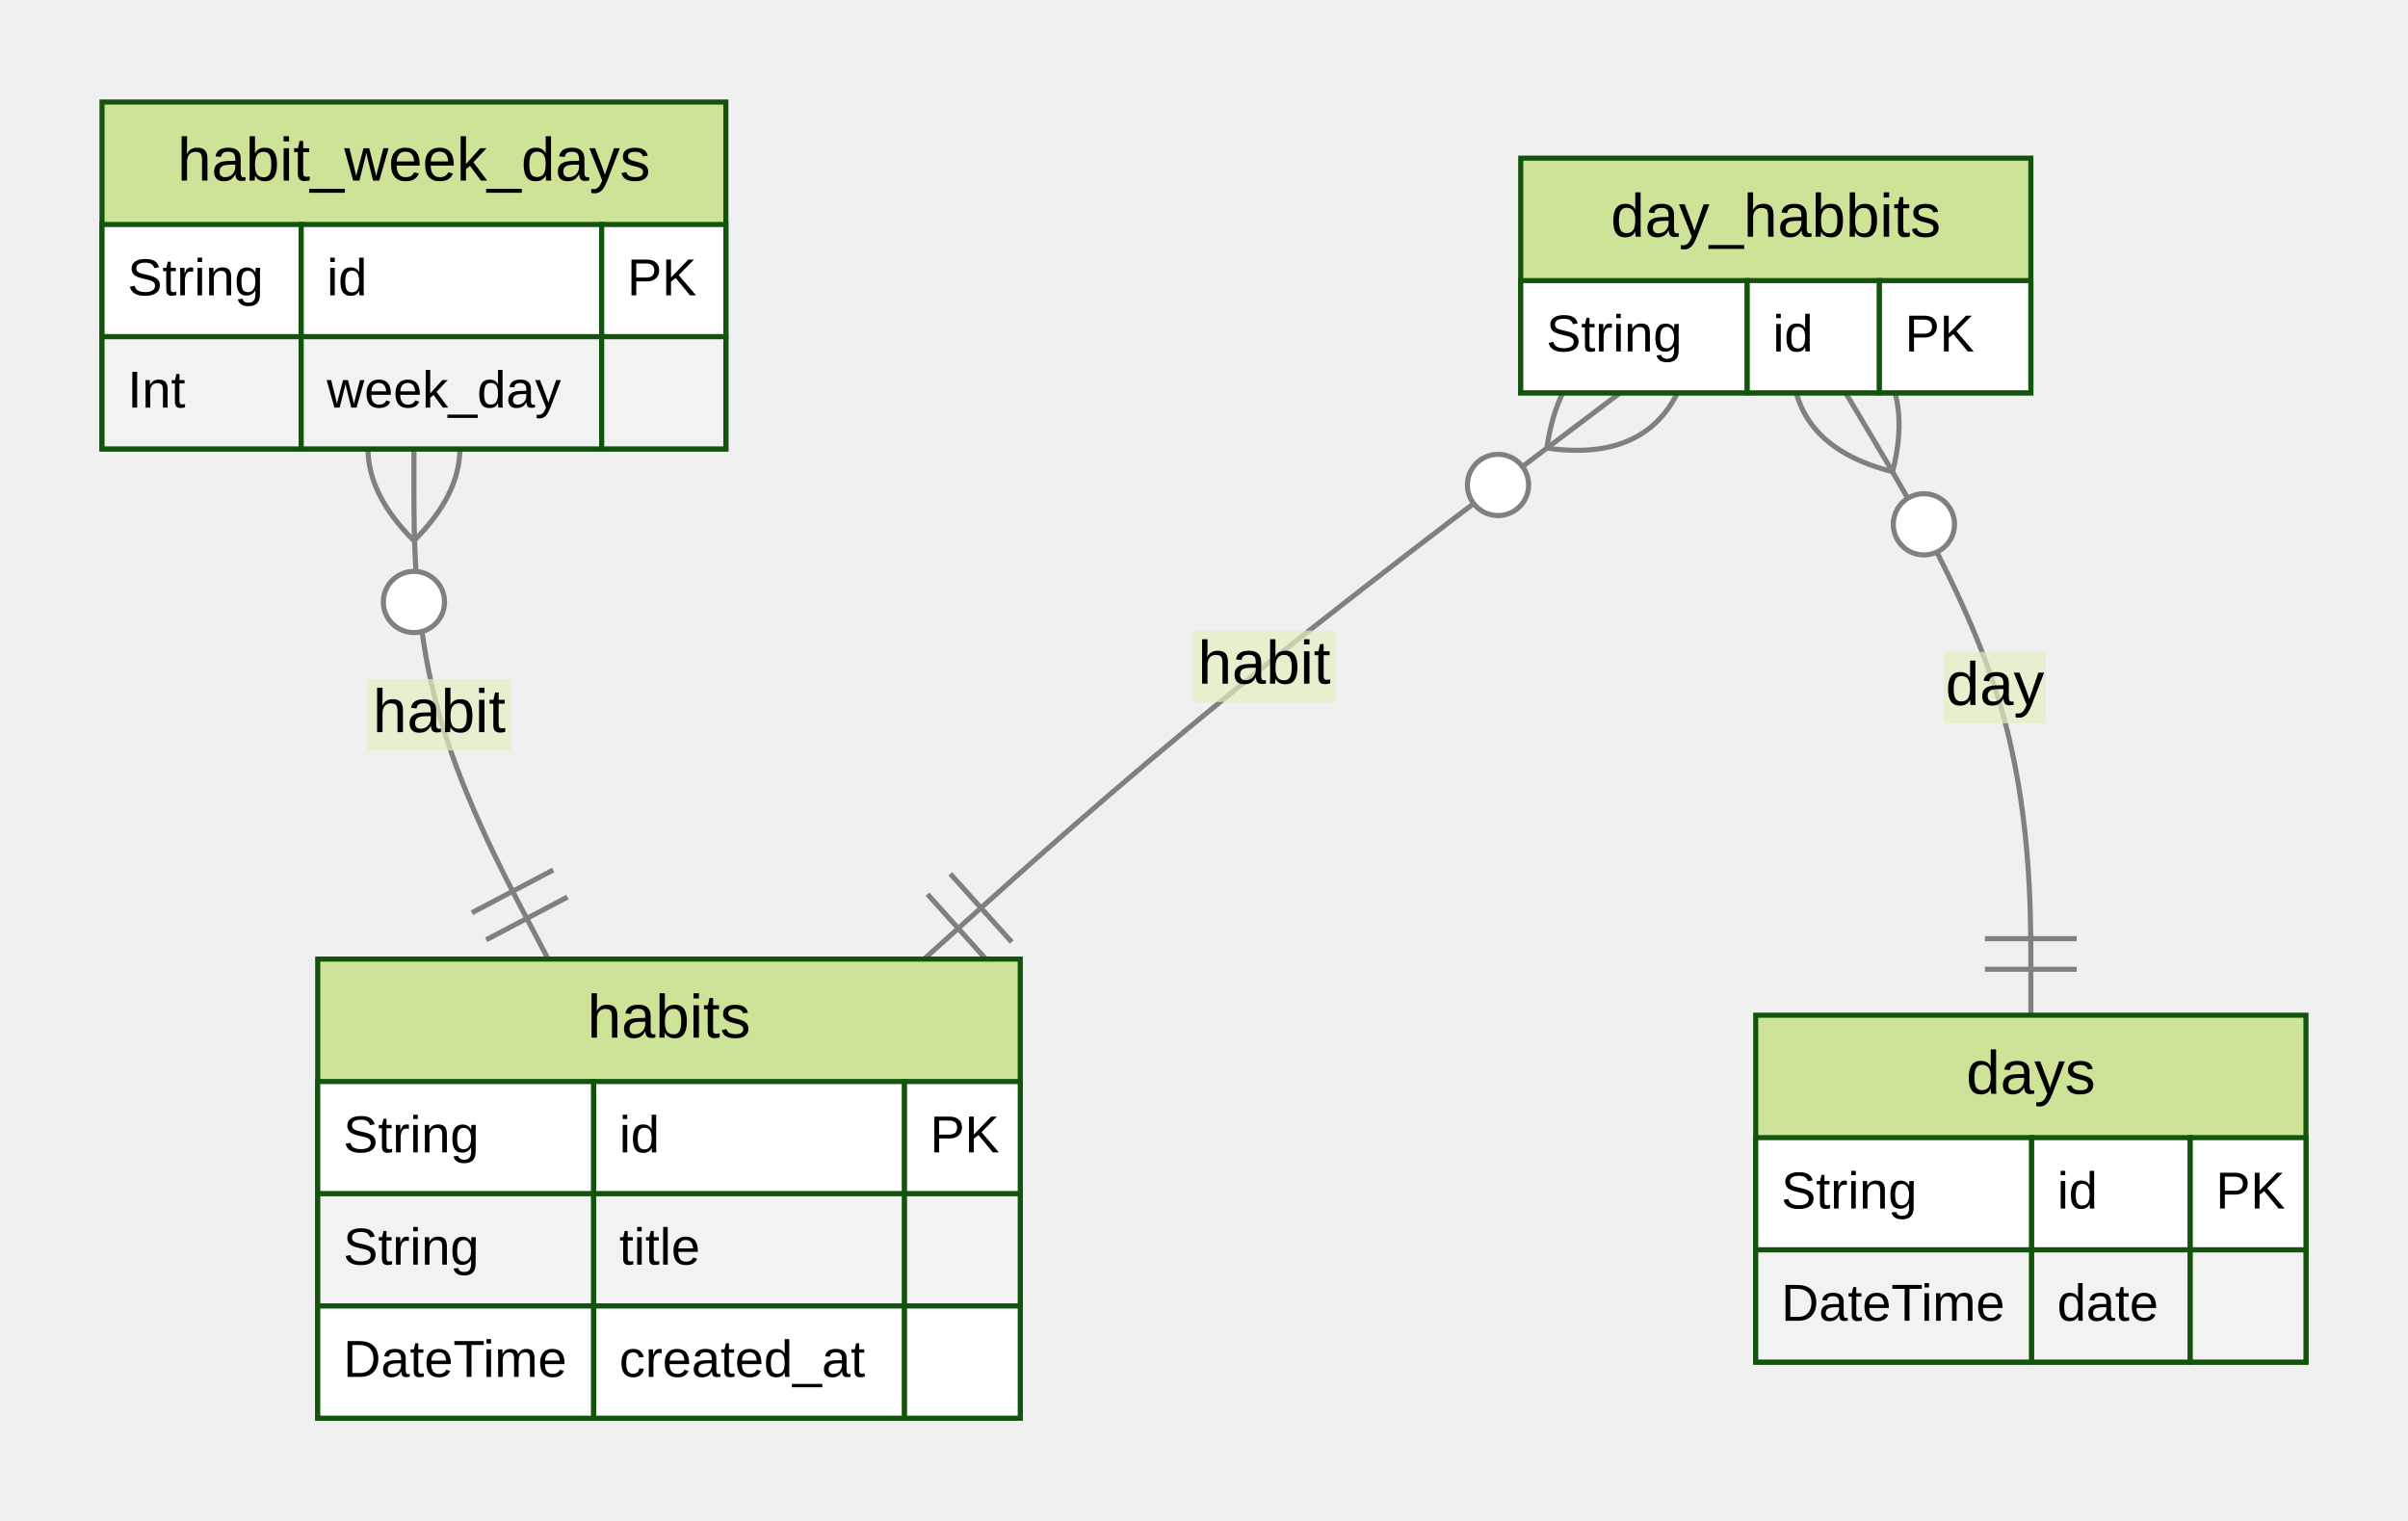
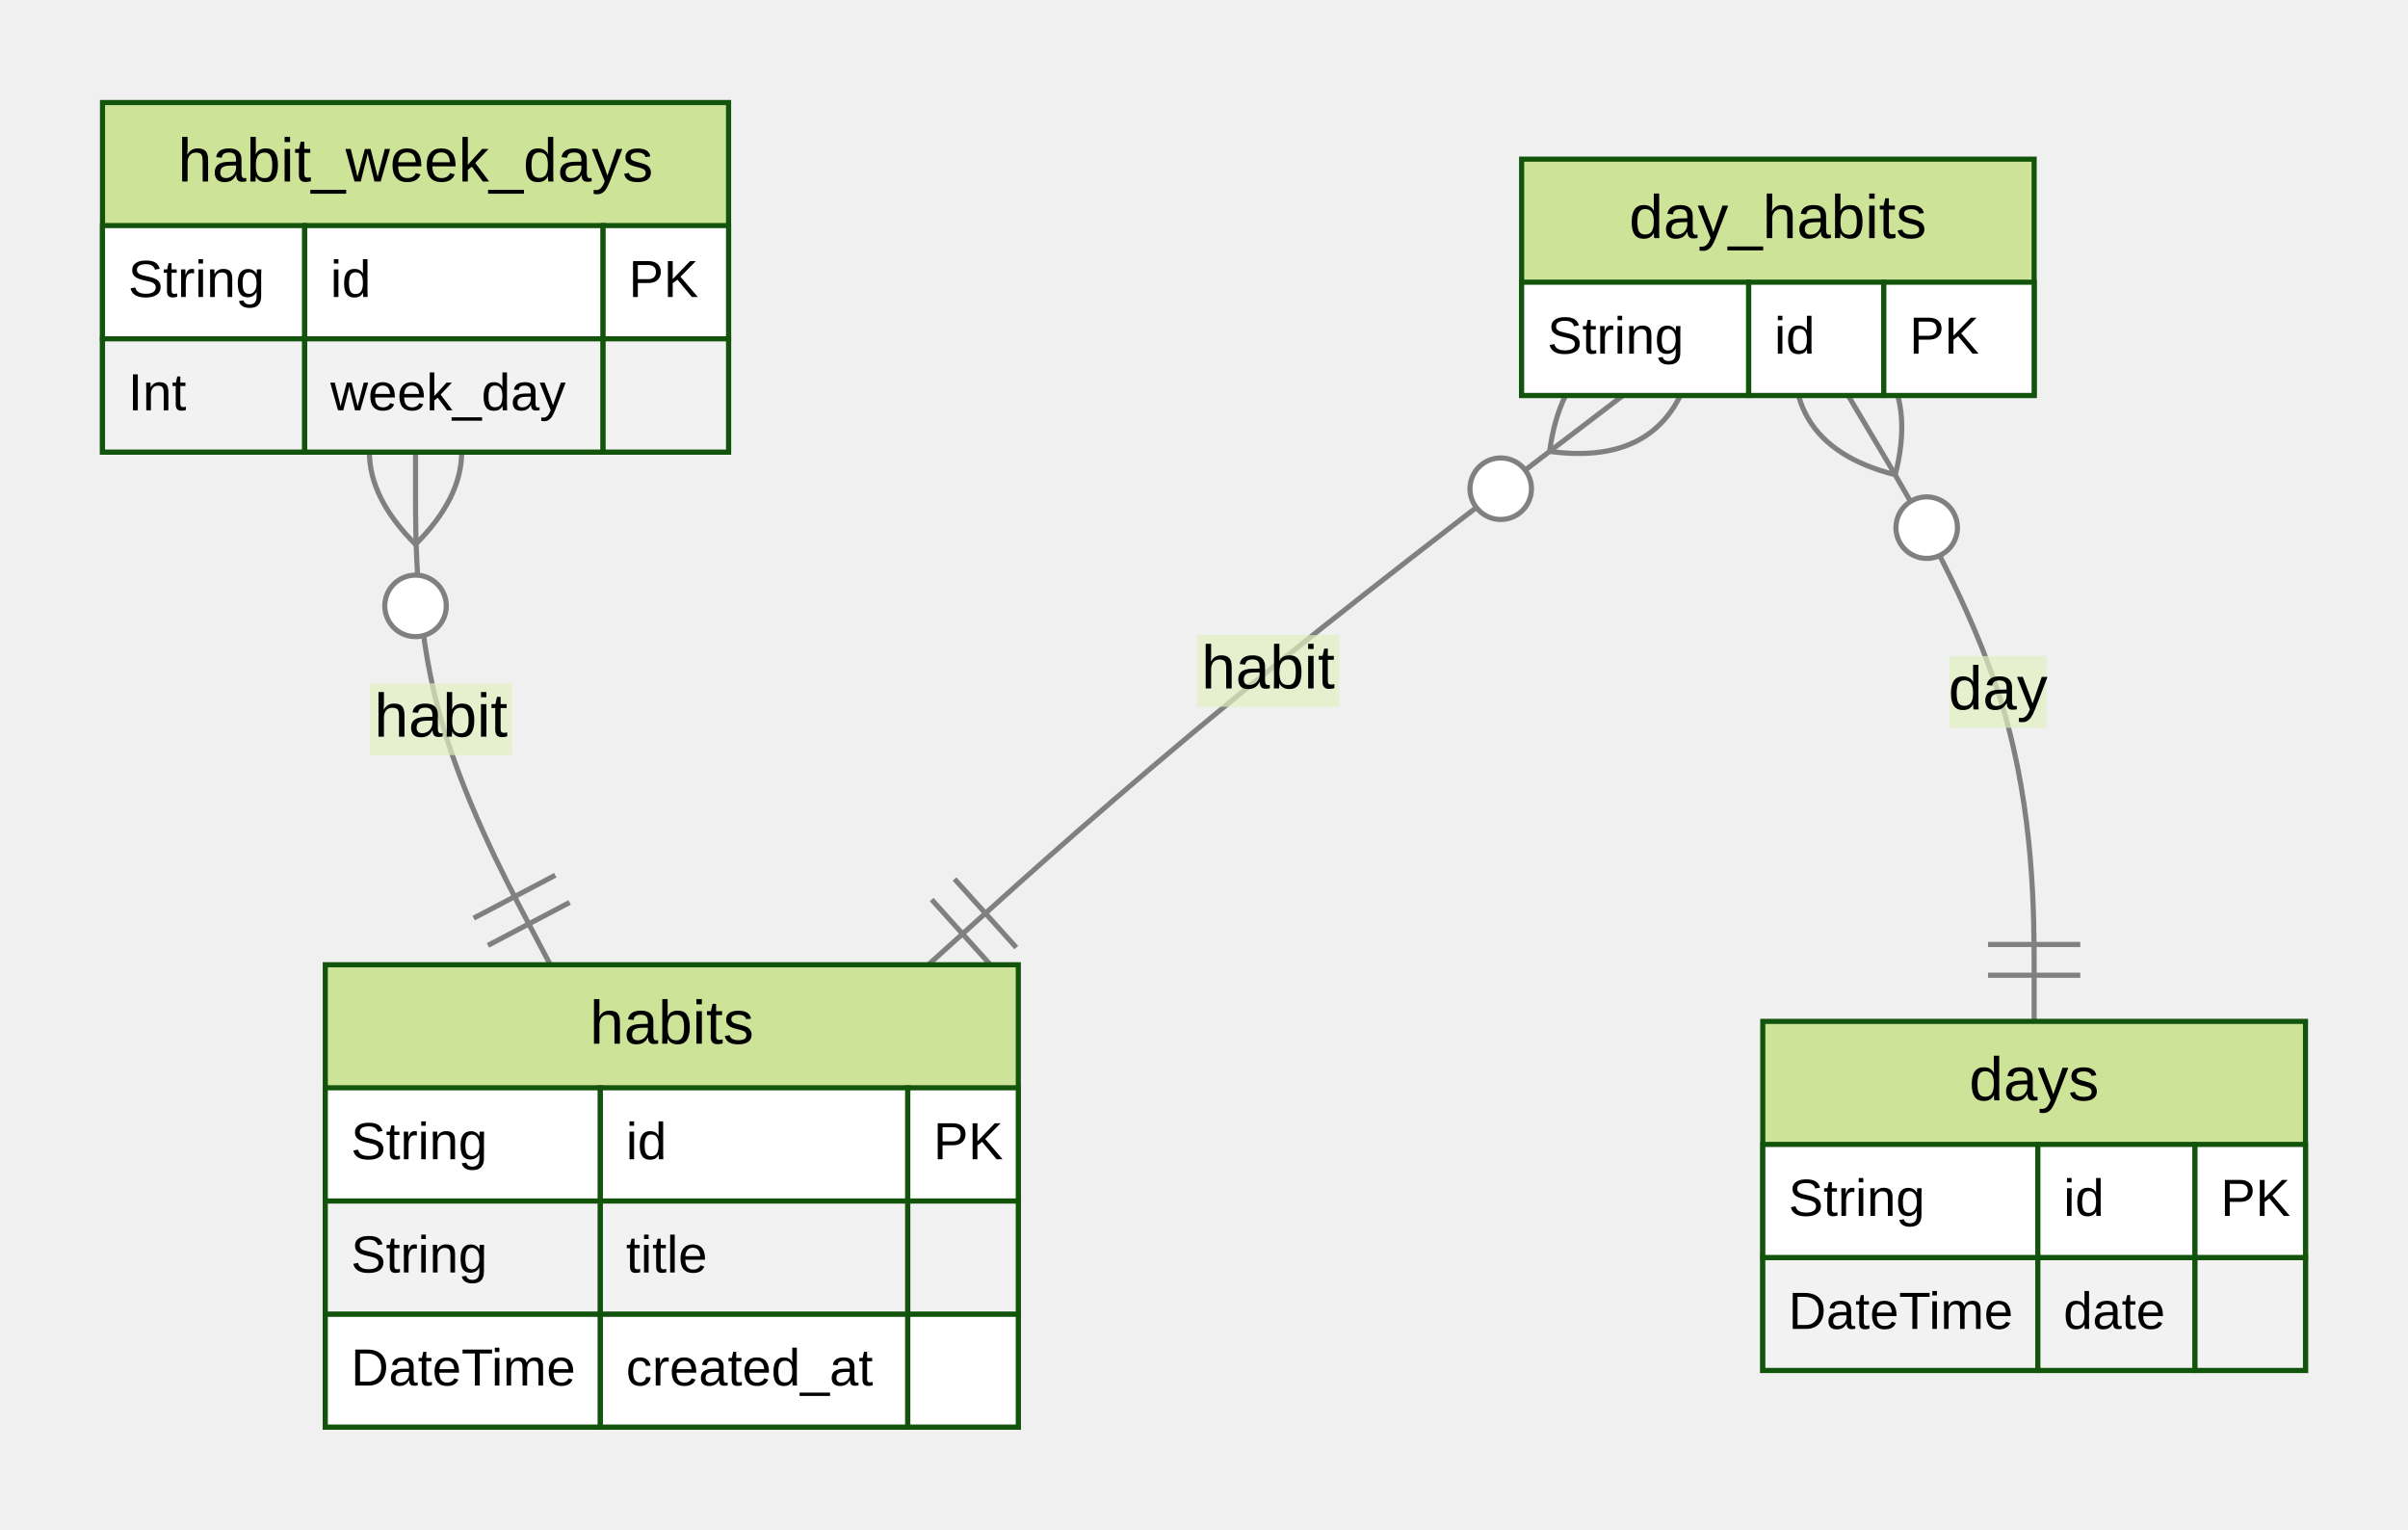
- <svg xmlns="http://www.w3.org/2000/svg" aria-roledescription="er" viewBox="0 0 472.051 298" style="max-width: 472.051px; background-color: white;" width="100%" id="mermaid-0">
+ <svg xmlns="http://www.w3.org/2000/svg" aria-roledescription="er" viewBox="0 0 469.84 298.367" style="max-width: 469.84px; background-color: white;" width="100%" id="mermaid-0">
  <style>#mermaid-0{font-family:"trebuchet ms",verdana,arial,sans-serif;font-size:16px;fill:#000000;}#mermaid-0 .error-icon{fill:#552222;}#mermaid-0 .error-text{fill:#552222;stroke:#552222;}#mermaid-0 .edge-thickness-normal{stroke-width:2px;}#mermaid-0 .edge-thickness-thick{stroke-width:3.5px;}#mermaid-0 .edge-pattern-solid{stroke-dasharray:0;}#mermaid-0 .edge-pattern-dashed{stroke-dasharray:3;}#mermaid-0 .edge-pattern-dotted{stroke-dasharray:2;}#mermaid-0 .marker{fill:#000000;stroke:#000000;}#mermaid-0 .marker.cross{stroke:#000000;}#mermaid-0 svg{font-family:"trebuchet ms",verdana,arial,sans-serif;font-size:16px;}#mermaid-0 .entityBox{fill:#cde498;stroke:#13540c;}#mermaid-0 .attributeBoxOdd{fill:#ffffff;stroke:#13540c;}#mermaid-0 .attributeBoxEven{fill:#f2f2f2;stroke:#13540c;}#mermaid-0 .relationshipLabelBox{fill:hsl(78.158, 58.462%, 84.51%);opacity:0.7;background-color:hsl(78.158, 58.462%, 84.51%);}#mermaid-0 .relationshipLabelBox rect{opacity:0.5;}#mermaid-0 .relationshipLine{stroke:#000000;}#mermaid-0 .entityTitleText{text-anchor:middle;font-size:18px;fill:#000000;}#mermaid-0 :root{--mermaid-font-family:"trebuchet ms",verdana,arial,sans-serif;}</style>
  <g />
  <defs>
    <marker orient="auto" markerHeight="18" markerWidth="18" refY="9" refX="0" id="ONLY_ONE_START">
      <path d="M9,0 L9,18 M15,0 L15,18" fill="none" stroke="gray" />
    </marker>
  </defs>
  <defs>
    <marker orient="auto" markerHeight="18" markerWidth="18" refY="9" refX="18" id="ONLY_ONE_END">
      <path d="M3,0 L3,18 M9,0 L9,18" fill="none" stroke="gray" />
    </marker>
  </defs>
  <defs>
    <marker orient="auto" markerHeight="18" markerWidth="30" refY="9" refX="0" id="ZERO_OR_ONE_START">
      <circle r="6" cy="9" cx="21" fill="white" stroke="gray" />
      <path d="M9,0 L9,18" fill="none" stroke="gray" />
    </marker>
  </defs>
  <defs>
    <marker orient="auto" markerHeight="18" markerWidth="30" refY="9" refX="30" id="ZERO_OR_ONE_END">
      <circle r="6" cy="9" cx="9" fill="white" stroke="gray" />
      <path d="M21,0 L21,18" fill="none" stroke="gray" />
    </marker>
  </defs>
  <defs>
    <marker orient="auto" markerHeight="36" markerWidth="45" refY="18" refX="18" id="ONE_OR_MORE_START">
      <path d="M0,18 Q 18,0 36,18 Q 18,36 0,18 M42,9 L42,27" fill="none" stroke="gray" />
    </marker>
  </defs>
  <defs>
    <marker orient="auto" markerHeight="36" markerWidth="45" refY="18" refX="27" id="ONE_OR_MORE_END">
      <path d="M3,9 L3,27 M9,18 Q27,0 45,18 Q27,36 9,18" fill="none" stroke="gray" />
    </marker>
  </defs>
  <defs>
    <marker orient="auto" markerHeight="36" markerWidth="57" refY="18" refX="18" id="ZERO_OR_MORE_START">
      <circle r="6" cy="18" cx="48" fill="white" stroke="gray" />
      <path d="M0,18 Q18,0 36,18 Q18,36 0,18" fill="none" stroke="gray" />
    </marker>
  </defs>
  <defs>
    <marker orient="auto" markerHeight="36" markerWidth="57" refY="18" refX="39" id="ZERO_OR_MORE_END">
      <circle r="6" cy="18" cx="9" fill="white" stroke="gray" />
      <path d="M21,18 Q39,0 57,18 Q39,36 21,18" fill="none" stroke="gray" />
    </marker>
  </defs>
-   <path style="stroke: gray; fill: none;" marker-start="url(#ZERO_OR_MORE_START)" marker-end="url(#ONLY_ONE_END)" d="M81.146,88L81.146,96.333C81.146,104.667,81.146,121.333,85.532,138C89.918,154.667,98.69,171.333,103.076,179.667L107.462,188" class="er relationshipLine" />
-   <path style="stroke: gray; fill: none;" marker-start="url(#ZERO_OR_MORE_START)" marker-end="url(#ONLY_ONE_END)" d="M361.807,77L367.859,87.167C373.91,97.333,386.013,117.667,392.065,138C398.116,158.333,398.116,178.667,398.116,188.833L398.116,199" class="er relationshipLine" />
-   <path style="stroke: gray; fill: none;" marker-start="url(#ZERO_OR_MORE_START)" marker-end="url(#ONLY_ONE_END)" d="M317.615,77L304.132,87.167C290.65,97.333,263.685,117.667,240.941,136.167C218.198,154.667,199.676,171.333,190.416,179.667L181.155,188" class="er relationshipLine" />
-   <g transform="translate(62.28748,188 )" id="entity-habits-7d050e91-e413-4a28-bb17-1ea7366b71ce">
-     <rect height="90" width="137.718" y="0" x="0" class="er entityBox" />
-     <text style="dominant-baseline: middle; text-anchor: middle; font-size: 12px;" transform="translate(68.85901,12)" y="0" x="0" id="text-entity-habits-7d050e91-e413-4a28-bb17-1ea7366b71ce" class="er entityLabel">habits</text>
-     <rect height="22" width="54.096" y="24" x="0" class="er attributeBoxOdd" />
-     <text style="dominant-baseline: middle; font-size: 10.2px;" transform="translate(5,35)" y="0" x="0" id="text-entity-habits-7d050e91-e413-4a28-bb17-1ea7366b71ce-attr-1-type" class="er entityLabel">String</text>
-     <rect height="22" width="60.935" y="24" x="54.096" class="er attributeBoxOdd" />
-     <text style="dominant-baseline: middle; font-size: 10.2px;" transform="translate(59.09555,35)" y="0" x="0" id="text-entity-habits-7d050e91-e413-4a28-bb17-1ea7366b71ce-attr-1-name" class="er entityLabel">id</text>
-     <rect height="22" width="22.688" y="24" x="115.03" class="er attributeBoxOdd" />
-     <text style="dominant-baseline: middle; font-size: 10.2px;" transform="translate(120.0303,35)" y="0" x="0" id="text-entity-habits-7d050e91-e413-4a28-bb17-1ea7366b71ce-attr-1-key" class="er entityLabel">PK</text>
-     <rect height="22" width="54.096" y="46" x="0" class="er attributeBoxEven" />
-     <text style="dominant-baseline: middle; font-size: 10.2px;" transform="translate(5,57)" y="0" x="0" id="text-entity-habits-7d050e91-e413-4a28-bb17-1ea7366b71ce-attr-2-type" class="er entityLabel">String</text>
-     <rect height="22" width="60.935" y="46" x="54.096" class="er attributeBoxEven" />
-     <text style="dominant-baseline: middle; font-size: 10.2px;" transform="translate(59.09555,57)" y="0" x="0" id="text-entity-habits-7d050e91-e413-4a28-bb17-1ea7366b71ce-attr-2-name" class="er entityLabel">title</text>
-     <rect height="22" width="22.688" y="46" x="115.03" class="er attributeBoxEven" />
-     <text style="dominant-baseline: middle; font-size: 10.2px;" transform="translate(120.0303,57)" y="0" x="0" id="text-entity-habits-7d050e91-e413-4a28-bb17-1ea7366b71ce-attr-2-key" class="er entityLabel" />
-     <rect height="22" width="54.096" y="68" x="0" class="er attributeBoxOdd" />
-     <text style="dominant-baseline: middle; font-size: 10.2px;" transform="translate(5,79)" y="0" x="0" id="text-entity-habits-7d050e91-e413-4a28-bb17-1ea7366b71ce-attr-3-type" class="er entityLabel">DateTime</text>
-     <rect height="22" width="60.935" y="68" x="54.096" class="er attributeBoxOdd" />
-     <text style="dominant-baseline: middle; font-size: 10.2px;" transform="translate(59.09555,79)" y="0" x="0" id="text-entity-habits-7d050e91-e413-4a28-bb17-1ea7366b71ce-attr-3-name" class="er entityLabel">created_at</text>
-     <rect height="22" width="22.688" y="68" x="115.03" class="er attributeBoxOdd" />
-     <text style="dominant-baseline: middle; font-size: 10.2px;" transform="translate(120.0303,79)" y="0" x="0" id="text-entity-habits-7d050e91-e413-4a28-bb17-1ea7366b71ce-attr-3-key" class="er entityLabel" />
+   <path style="stroke: gray; fill: none;" marker-start="url(#ZERO_OR_MORE_START)" marker-end="url(#ONLY_ONE_END)" d="M81.078,88.184L81.078,96.517C81.078,104.85,81.078,121.517,85.46,138.184C89.842,154.85,98.605,171.517,102.987,179.85L107.369,188.184" class="er relationshipLine" />
+   <path style="stroke: gray; fill: none;" marker-start="url(#ZERO_OR_MORE_START)" marker-end="url(#ONLY_ONE_END)" d="M360.597,77.138L366.647,87.312C372.696,97.486,384.795,117.835,390.845,138.184C396.895,158.532,396.895,178.881,396.895,189.055L396.895,199.229" class="er relationshipLine" />
+   <path style="stroke: gray; fill: none;" marker-start="url(#ZERO_OR_MORE_START)" marker-end="url(#ONLY_ONE_END)" d="M316.672,77.138L303.33,87.312C289.987,97.486,263.302,117.835,240.711,136.343C218.119,154.85,199.622,171.517,190.373,179.85L181.124,188.184" class="er relationshipLine" />
+   <g transform="translate(63.46875,188.1836 )" id="entity-habits-b6fb3c25-6dc7-4eb1-8504-6dabad3f571b">
+     <rect height="90.184" width="135.219" y="0" x="0" class="er entityBox" />
+     <text style="dominant-baseline: middle; text-anchor: middle; font-size: 12px;" transform="translate(67.60938,12)" y="0" x="0" id="text-entity-habits-b6fb3c25-6dc7-4eb1-8504-6dabad3f571b" class="er entityLabel">habits</text>
+     <rect height="22.092" width="53.672" y="24" x="0" class="er attributeBoxOdd" />
+     <text style="dominant-baseline: middle; font-size: 10.2px;" transform="translate(5,35.0459)" y="0" x="0" id="text-entity-habits-b6fb3c25-6dc7-4eb1-8504-6dabad3f571b-attr-1-type" class="er entityLabel">String</text>
+     <rect height="22.092" width="59.984" y="24" x="53.672" class="er attributeBoxOdd" />
+     <text style="dominant-baseline: middle; font-size: 10.2px;" transform="translate(58.67188,35.0459)" y="0" x="0" id="text-entity-habits-b6fb3c25-6dc7-4eb1-8504-6dabad3f571b-attr-1-name" class="er entityLabel">id</text>
+     <rect height="22.092" width="21.562" y="24" x="113.656" class="er attributeBoxOdd" />
+     <text style="dominant-baseline: middle; font-size: 10.2px;" transform="translate(118.6562,35.0459)" y="0" x="0" id="text-entity-habits-b6fb3c25-6dc7-4eb1-8504-6dabad3f571b-attr-1-key" class="er entityLabel">PK</text>
+     <rect height="22.092" width="53.672" y="46.092" x="0" class="er attributeBoxEven" />
+     <text style="dominant-baseline: middle; font-size: 10.2px;" transform="translate(5,57.1377)" y="0" x="0" id="text-entity-habits-b6fb3c25-6dc7-4eb1-8504-6dabad3f571b-attr-2-type" class="er entityLabel">String</text>
+     <rect height="22.092" width="59.984" y="46.092" x="53.672" class="er attributeBoxEven" />
+     <text style="dominant-baseline: middle; font-size: 10.2px;" transform="translate(58.67188,57.1377)" y="0" x="0" id="text-entity-habits-b6fb3c25-6dc7-4eb1-8504-6dabad3f571b-attr-2-name" class="er entityLabel">title</text>
+     <rect height="22.092" width="21.562" y="46.092" x="113.656" class="er attributeBoxEven" />
+     <text style="dominant-baseline: middle; font-size: 10.2px;" transform="translate(118.6562,57.1377)" y="0" x="0" id="text-entity-habits-b6fb3c25-6dc7-4eb1-8504-6dabad3f571b-attr-2-key" class="er entityLabel" />
+     <rect height="22" width="53.672" y="68.184" x="0" class="er attributeBoxOdd" />
+     <text style="dominant-baseline: middle; font-size: 10.2px;" transform="translate(5,79.18359)" y="0" x="0" id="text-entity-habits-b6fb3c25-6dc7-4eb1-8504-6dabad3f571b-attr-3-type" class="er entityLabel">DateTime</text>
+     <rect height="22" width="59.984" y="68.184" x="53.672" class="er attributeBoxOdd" />
+     <text style="dominant-baseline: middle; font-size: 10.2px;" transform="translate(58.67188,79.18359)" y="0" x="0" id="text-entity-habits-b6fb3c25-6dc7-4eb1-8504-6dabad3f571b-attr-3-name" class="er entityLabel">created_at</text>
+     <rect height="22" width="21.562" y="68.184" x="113.656" class="er attributeBoxOdd" />
+     <text style="dominant-baseline: middle; font-size: 10.2px;" transform="translate(118.6562,79.18359)" y="0" x="0" id="text-entity-habits-b6fb3c25-6dc7-4eb1-8504-6dabad3f571b-attr-3-key" class="er entityLabel" />
  </g>
-   <g transform="translate(20,20 )" id="entity-habitweekdays-ce18b6c0-7721-4493-8611-0f9b627c9003">
-     <rect height="68" width="122.293" y="0" x="0" class="er entityBox" />
-     <text style="dominant-baseline: middle; text-anchor: middle; font-size: 12px;" transform="translate(61.14648,12)" y="0" x="0" id="text-entity-habitweekdays-ce18b6c0-7721-4493-8611-0f9b627c9003" class="er entityLabel">habit_week_days</text>
-     <rect height="22" width="39.048" y="24" x="0" class="er attributeBoxOdd" />
-     <text style="dominant-baseline: middle; font-size: 10.2px;" transform="translate(5,35)" y="0" x="0" id="text-entity-habitweekdays-ce18b6c0-7721-4493-8611-0f9b627c9003-attr-1-type" class="er entityLabel">String</text>
-     <rect height="22" width="58.904" y="24" x="39.048" class="er attributeBoxOdd" />
-     <text style="dominant-baseline: middle; font-size: 10.2px;" transform="translate(44.04844,35)" y="0" x="0" id="text-entity-habitweekdays-ce18b6c0-7721-4493-8611-0f9b627c9003-attr-1-name" class="er entityLabel">id</text>
-     <rect height="22" width="24.34" y="24" x="97.953" class="er attributeBoxOdd" />
-     <text style="dominant-baseline: middle; font-size: 10.2px;" transform="translate(102.9529,35)" y="0" x="0" id="text-entity-habitweekdays-ce18b6c0-7721-4493-8611-0f9b627c9003-attr-1-key" class="er entityLabel">PK</text>
-     <rect height="22" width="39.048" y="46" x="0" class="er attributeBoxEven" />
-     <text style="dominant-baseline: middle; font-size: 10.2px;" transform="translate(5,57)" y="0" x="0" id="text-entity-habitweekdays-ce18b6c0-7721-4493-8611-0f9b627c9003-attr-2-type" class="er entityLabel">Int</text>
-     <rect height="22" width="58.904" y="46" x="39.048" class="er attributeBoxEven" />
-     <text style="dominant-baseline: middle; font-size: 10.2px;" transform="translate(44.04844,57)" y="0" x="0" id="text-entity-habitweekdays-ce18b6c0-7721-4493-8611-0f9b627c9003-attr-2-name" class="er entityLabel">week_day</text>
-     <rect height="22" width="24.34" y="46" x="97.953" class="er attributeBoxEven" />
-     <text style="dominant-baseline: middle; font-size: 10.2px;" transform="translate(102.9529,57)" y="0" x="0" id="text-entity-habitweekdays-ce18b6c0-7721-4493-8611-0f9b627c9003-attr-2-key" class="er entityLabel" />
+   <g transform="translate(20,20 )" id="entity-habitweekdays-14d95692-4288-4b59-871d-ff5c7136a14c">
+     <rect height="68.184" width="122.156" y="0" x="0" class="er entityBox" />
+     <text style="dominant-baseline: middle; text-anchor: middle; font-size: 12px;" transform="translate(61.07812,12)" y="0" x="0" id="text-entity-habitweekdays-14d95692-4288-4b59-871d-ff5c7136a14c" class="er entityLabel">habit_week_days</text>
+     <rect height="22.092" width="39.453" y="24" x="0" class="er attributeBoxOdd" />
+     <text style="dominant-baseline: middle; font-size: 10.2px;" transform="translate(5,35.0459)" y="0" x="0" id="text-entity-habitweekdays-14d95692-4288-4b59-871d-ff5c7136a14c-attr-1-type" class="er entityLabel">String</text>
+     <rect height="22.092" width="58.219" y="24" x="39.453" class="er attributeBoxOdd" />
+     <text style="dominant-baseline: middle; font-size: 10.2px;" transform="translate(44.45312,35.0459)" y="0" x="0" id="text-entity-habitweekdays-14d95692-4288-4b59-871d-ff5c7136a14c-attr-1-name" class="er entityLabel">id</text>
+     <rect height="22.092" width="24.484" y="24" x="97.672" class="er attributeBoxOdd" />
+     <text style="dominant-baseline: middle; font-size: 10.2px;" transform="translate(102.6719,35.0459)" y="0" x="0" id="text-entity-habitweekdays-14d95692-4288-4b59-871d-ff5c7136a14c-attr-1-key" class="er entityLabel">PK</text>
+     <rect height="22.092" width="39.453" y="46.092" x="0" class="er attributeBoxEven" />
+     <text style="dominant-baseline: middle; font-size: 10.2px;" transform="translate(5,57.1377)" y="0" x="0" id="text-entity-habitweekdays-14d95692-4288-4b59-871d-ff5c7136a14c-attr-2-type" class="er entityLabel">Int</text>
+     <rect height="22.092" width="58.219" y="46.092" x="39.453" class="er attributeBoxEven" />
+     <text style="dominant-baseline: middle; font-size: 10.2px;" transform="translate(44.45312,57.1377)" y="0" x="0" id="text-entity-habitweekdays-14d95692-4288-4b59-871d-ff5c7136a14c-attr-2-name" class="er entityLabel">week_day</text>
+     <rect height="22.092" width="24.484" y="46.092" x="97.672" class="er attributeBoxEven" />
+     <text style="dominant-baseline: middle; font-size: 10.2px;" transform="translate(102.6719,57.1377)" y="0" x="0" id="text-entity-habitweekdays-14d95692-4288-4b59-871d-ff5c7136a14c-attr-2-key" class="er entityLabel" />
  </g>
-   <g transform="translate(344.182,199 )" id="entity-days-4ffa4930-aef1-4044-93fe-326c07603a85">
-     <rect height="68" width="107.869" y="0" x="0" class="er entityBox" />
-     <text style="dominant-baseline: middle; text-anchor: middle; font-size: 12px;" transform="translate(53.93452,12)" y="0" x="0" id="text-entity-days-4ffa4930-aef1-4044-93fe-326c07603a85" class="er entityLabel">days</text>
-     <rect height="22" width="54.096" y="24" x="0" class="er attributeBoxOdd" />
-     <text style="dominant-baseline: middle; font-size: 10.2px;" transform="translate(5,35)" y="0" x="0" id="text-entity-days-4ffa4930-aef1-4044-93fe-326c07603a85-attr-1-type" class="er entityLabel">String</text>
-     <rect height="22" width="31.086" y="24" x="54.096" class="er attributeBoxOdd" />
-     <text style="dominant-baseline: middle; font-size: 10.2px;" transform="translate(59.09555,35)" y="0" x="0" id="text-entity-days-4ffa4930-aef1-4044-93fe-326c07603a85-attr-1-name" class="er entityLabel">id</text>
-     <rect height="22" width="22.688" y="24" x="85.181" class="er attributeBoxOdd" />
-     <text style="dominant-baseline: middle; font-size: 10.2px;" transform="translate(90.18137,35)" y="0" x="0" id="text-entity-days-4ffa4930-aef1-4044-93fe-326c07603a85-attr-1-key" class="er entityLabel">PK</text>
-     <rect height="22" width="54.096" y="46" x="0" class="er attributeBoxEven" />
-     <text style="dominant-baseline: middle; font-size: 10.2px;" transform="translate(5,57)" y="0" x="0" id="text-entity-days-4ffa4930-aef1-4044-93fe-326c07603a85-attr-2-type" class="er entityLabel">DateTime</text>
-     <rect height="22" width="31.086" y="46" x="54.096" class="er attributeBoxEven" />
-     <text style="dominant-baseline: middle; font-size: 10.2px;" transform="translate(59.09555,57)" y="0" x="0" id="text-entity-days-4ffa4930-aef1-4044-93fe-326c07603a85-attr-2-name" class="er entityLabel">date</text>
-     <rect height="22" width="22.688" y="46" x="85.181" class="er attributeBoxEven" />
-     <text style="dominant-baseline: middle; font-size: 10.2px;" transform="translate(90.18137,57)" y="0" x="0" id="text-entity-days-4ffa4930-aef1-4044-93fe-326c07603a85-attr-2-key" class="er entityLabel" />
+   <g transform="translate(343.9492,199.2295 )" id="entity-days-6fb94c2b-4a59-4200-9bbc-cd64e8564a1f">
+     <rect height="68.092" width="105.891" y="0" x="0" class="er entityBox" />
+     <text style="dominant-baseline: middle; text-anchor: middle; font-size: 12px;" transform="translate(52.94531,12)" y="0" x="0" id="text-entity-days-6fb94c2b-4a59-4200-9bbc-cd64e8564a1f" class="er entityLabel">days</text>
+     <rect height="22.092" width="53.672" y="24" x="0" class="er attributeBoxOdd" />
+     <text style="dominant-baseline: middle; font-size: 10.2px;" transform="translate(5,35.0459)" y="0" x="0" id="text-entity-days-6fb94c2b-4a59-4200-9bbc-cd64e8564a1f-attr-1-type" class="er entityLabel">String</text>
+     <rect height="22.092" width="30.656" y="24" x="53.672" class="er attributeBoxOdd" />
+     <text style="dominant-baseline: middle; font-size: 10.2px;" transform="translate(58.67188,35.0459)" y="0" x="0" id="text-entity-days-6fb94c2b-4a59-4200-9bbc-cd64e8564a1f-attr-1-name" class="er entityLabel">id</text>
+     <rect height="22.092" width="21.562" y="24" x="84.328" class="er attributeBoxOdd" />
+     <text style="dominant-baseline: middle; font-size: 10.2px;" transform="translate(89.32812,35.0459)" y="0" x="0" id="text-entity-days-6fb94c2b-4a59-4200-9bbc-cd64e8564a1f-attr-1-key" class="er entityLabel">PK</text>
+     <rect height="22" width="53.672" y="46.092" x="0" class="er attributeBoxEven" />
+     <text style="dominant-baseline: middle; font-size: 10.2px;" transform="translate(5,57.0918)" y="0" x="0" id="text-entity-days-6fb94c2b-4a59-4200-9bbc-cd64e8564a1f-attr-2-type" class="er entityLabel">DateTime</text>
+     <rect height="22" width="30.656" y="46.092" x="53.672" class="er attributeBoxEven" />
+     <text style="dominant-baseline: middle; font-size: 10.2px;" transform="translate(58.67188,57.0918)" y="0" x="0" id="text-entity-days-6fb94c2b-4a59-4200-9bbc-cd64e8564a1f-attr-2-name" class="er entityLabel">date</text>
+     <rect height="22" width="21.562" y="46.092" x="84.328" class="er attributeBoxEven" />
+     <text style="dominant-baseline: middle; font-size: 10.2px;" transform="translate(89.32812,57.0918)" y="0" x="0" id="text-entity-days-6fb94c2b-4a59-4200-9bbc-cd64e8564a1f-attr-2-key" class="er entityLabel" />
  </g>
-   <g transform="translate(298.1165,31 )" id="entity-dayhabbits-8ec11d93-efba-4b94-89dc-c1831a366c79">
-     <rect height="46" width="100" y="0" x="0" class="er entityBox" />
-     <text style="dominant-baseline: middle; text-anchor: middle; font-size: 12px;" transform="translate(50,12)" y="0" x="0" id="text-entity-dayhabbits-8ec11d93-efba-4b94-89dc-c1831a366c79" class="er entityLabel">day_habbits</text>
-     <rect height="22" width="44.399" y="24" x="0" class="er attributeBoxOdd" />
-     <text style="dominant-baseline: middle; font-size: 10.2px;" transform="translate(5,35)" y="0" x="0" id="text-entity-dayhabbits-8ec11d93-efba-4b94-89dc-c1831a366c79-attr-1-type" class="er entityLabel">String</text>
-     <rect height="22" width="25.911" y="24" x="44.399" class="er attributeBoxOdd" />
-     <text style="dominant-baseline: middle; font-size: 10.2px;" transform="translate(49.39862,35)" y="0" x="0" id="text-entity-dayhabbits-8ec11d93-efba-4b94-89dc-c1831a366c79-attr-1-name" class="er entityLabel">id</text>
-     <rect height="22" width="29.69" y="24" x="70.31" class="er attributeBoxOdd" />
-     <text style="dominant-baseline: middle; font-size: 10.2px;" transform="translate(75.30976,35)" y="0" x="0" id="text-entity-dayhabbits-8ec11d93-efba-4b94-89dc-c1831a366c79-attr-1-key" class="er entityLabel">PK</text>
+   <g transform="translate(296.8945,31.0459 )" id="entity-dayhabits-f4d05089-e547-45c3-b099-a73d760f9655">
+     <rect height="46.092" width="100" y="0" x="0" class="er entityBox" />
+     <text style="dominant-baseline: middle; text-anchor: middle; font-size: 12px;" transform="translate(50,12)" y="0" x="0" id="text-entity-dayhabits-f4d05089-e547-45c3-b099-a73d760f9655" class="er entityLabel">day_habits</text>
+     <rect height="22.092" width="44.302" y="24" x="0" class="er attributeBoxOdd" />
+     <text style="dominant-baseline: middle; font-size: 10.2px;" transform="translate(5,35.0459)" y="0" x="0" id="text-entity-dayhabits-f4d05089-e547-45c3-b099-a73d760f9655-attr-1-type" class="er entityLabel">String</text>
+     <rect height="22.092" width="26.365" y="24" x="44.302" class="er attributeBoxOdd" />
+     <text style="dominant-baseline: middle; font-size: 10.2px;" transform="translate(49.30208,35.0459)" y="0" x="0" id="text-entity-dayhabits-f4d05089-e547-45c3-b099-a73d760f9655-attr-1-name" class="er entityLabel">id</text>
+     <rect height="22.092" width="29.333" y="24" x="70.667" class="er attributeBoxOdd" />
+     <text style="dominant-baseline: middle; font-size: 10.2px;" transform="translate(75.66667,35.0459)" y="0" x="0" id="text-entity-dayhabits-f4d05089-e547-45c3-b099-a73d760f9655-attr-1-key" class="er entityLabel">PK</text>
  </g>
-   <rect height="14" width="27.969" y="133.109" x="72.126" class="er relationshipLabelBox" />
-   <text style="text-anchor: middle; dominant-baseline: middle; font-size: 12px;" y="140.109" x="86.11" id="rel1" class="er relationshipLabel">habit</text>
-   <rect height="14" width="19.99" y="127.788" x="381.065" class="er relationshipLabelBox" />
-   <text style="text-anchor: middle; dominant-baseline: middle; font-size: 12px;" y="134.788" x="391.06" id="rel2" class="er relationshipLabel">day</text>
-   <rect height="14" width="27.969" y="123.605" x="233.851" class="er relationshipLabelBox" />
-   <text style="text-anchor: middle; dominant-baseline: middle; font-size: 12px;" y="130.605" x="247.836" id="rel3" class="er relationshipLabel">habit</text>
+   <rect height="14" width="27.734" y="133.289" x="72.169" class="er relationshipLabelBox" />
+   <text style="text-anchor: middle; dominant-baseline: middle; font-size: 12px;" y="140.289" x="86.036" id="rel1" class="er relationshipLabel">habit</text>
+   <rect height="14" width="18.922" y="127.976" x="380.381" class="er relationshipLabelBox" />
+   <text style="text-anchor: middle; dominant-baseline: middle; font-size: 12px;" y="134.976" x="389.842" id="rel2" class="er relationshipLabel">day</text>
+   <rect height="14" width="27.734" y="123.878" x="233.564" class="er relationshipLabelBox" />
+   <text style="text-anchor: middle; dominant-baseline: middle; font-size: 12px;" y="130.878" x="247.431" id="rel3" class="er relationshipLabel">habit</text>
</svg>
